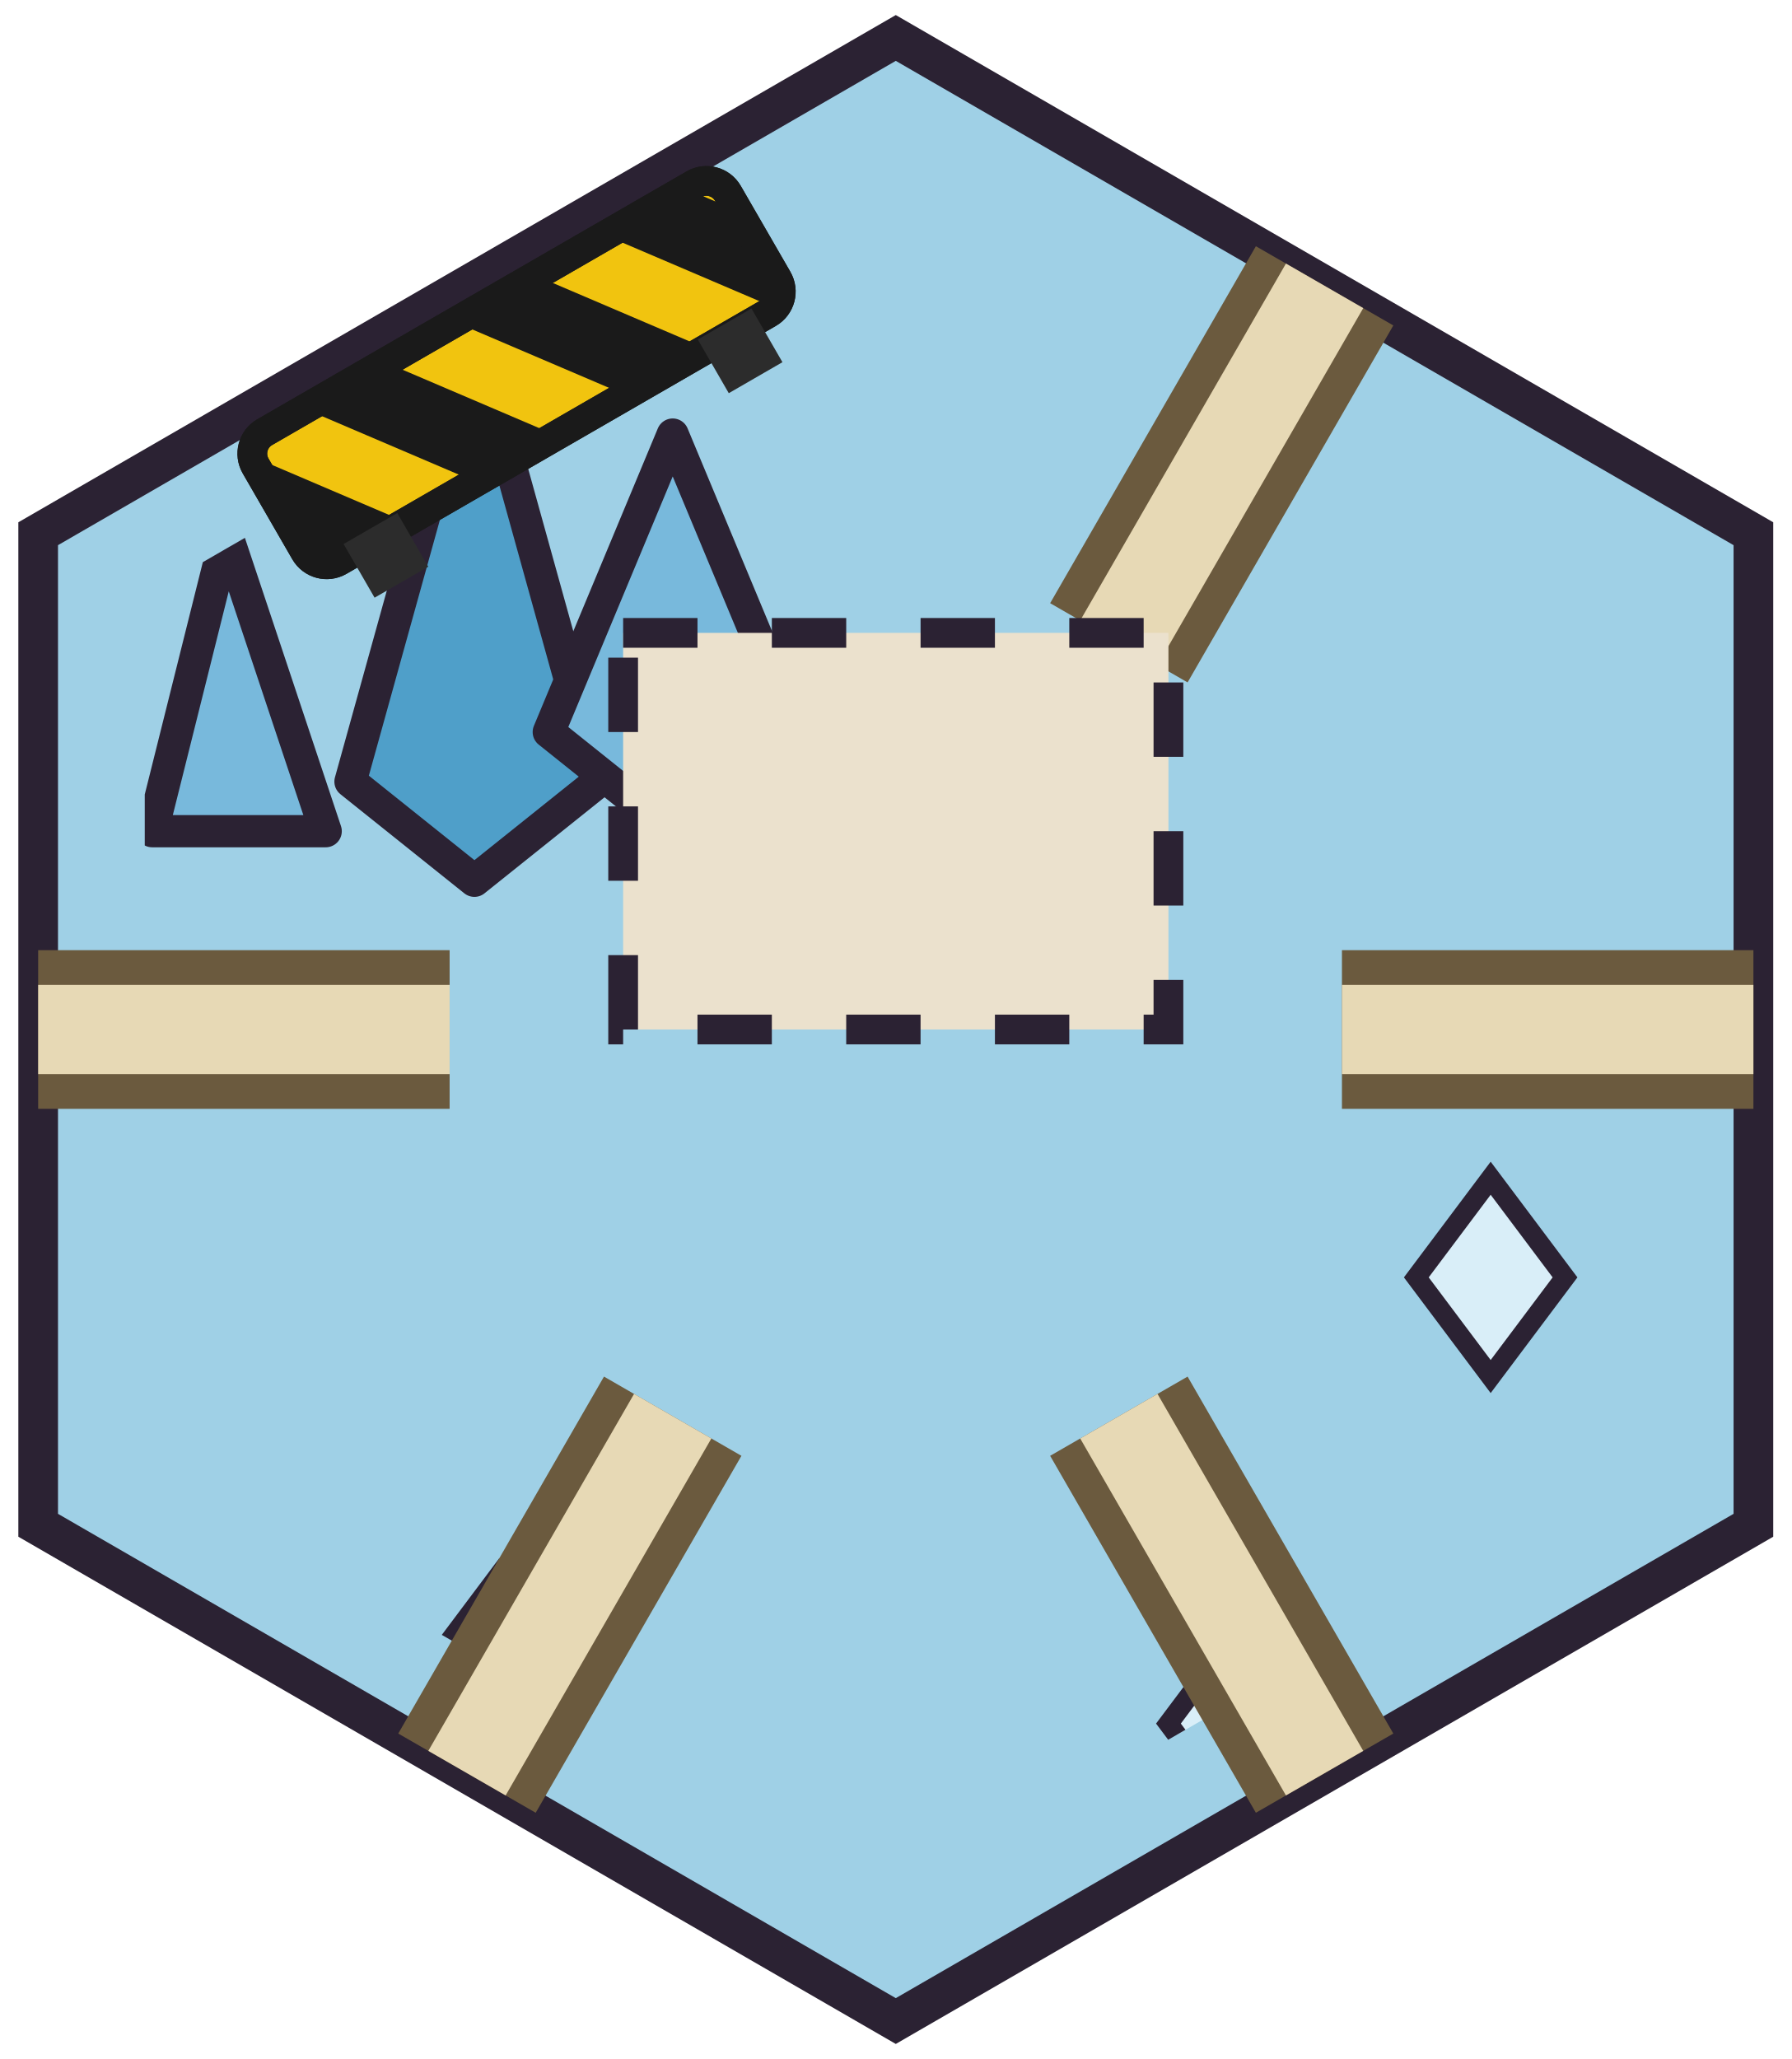
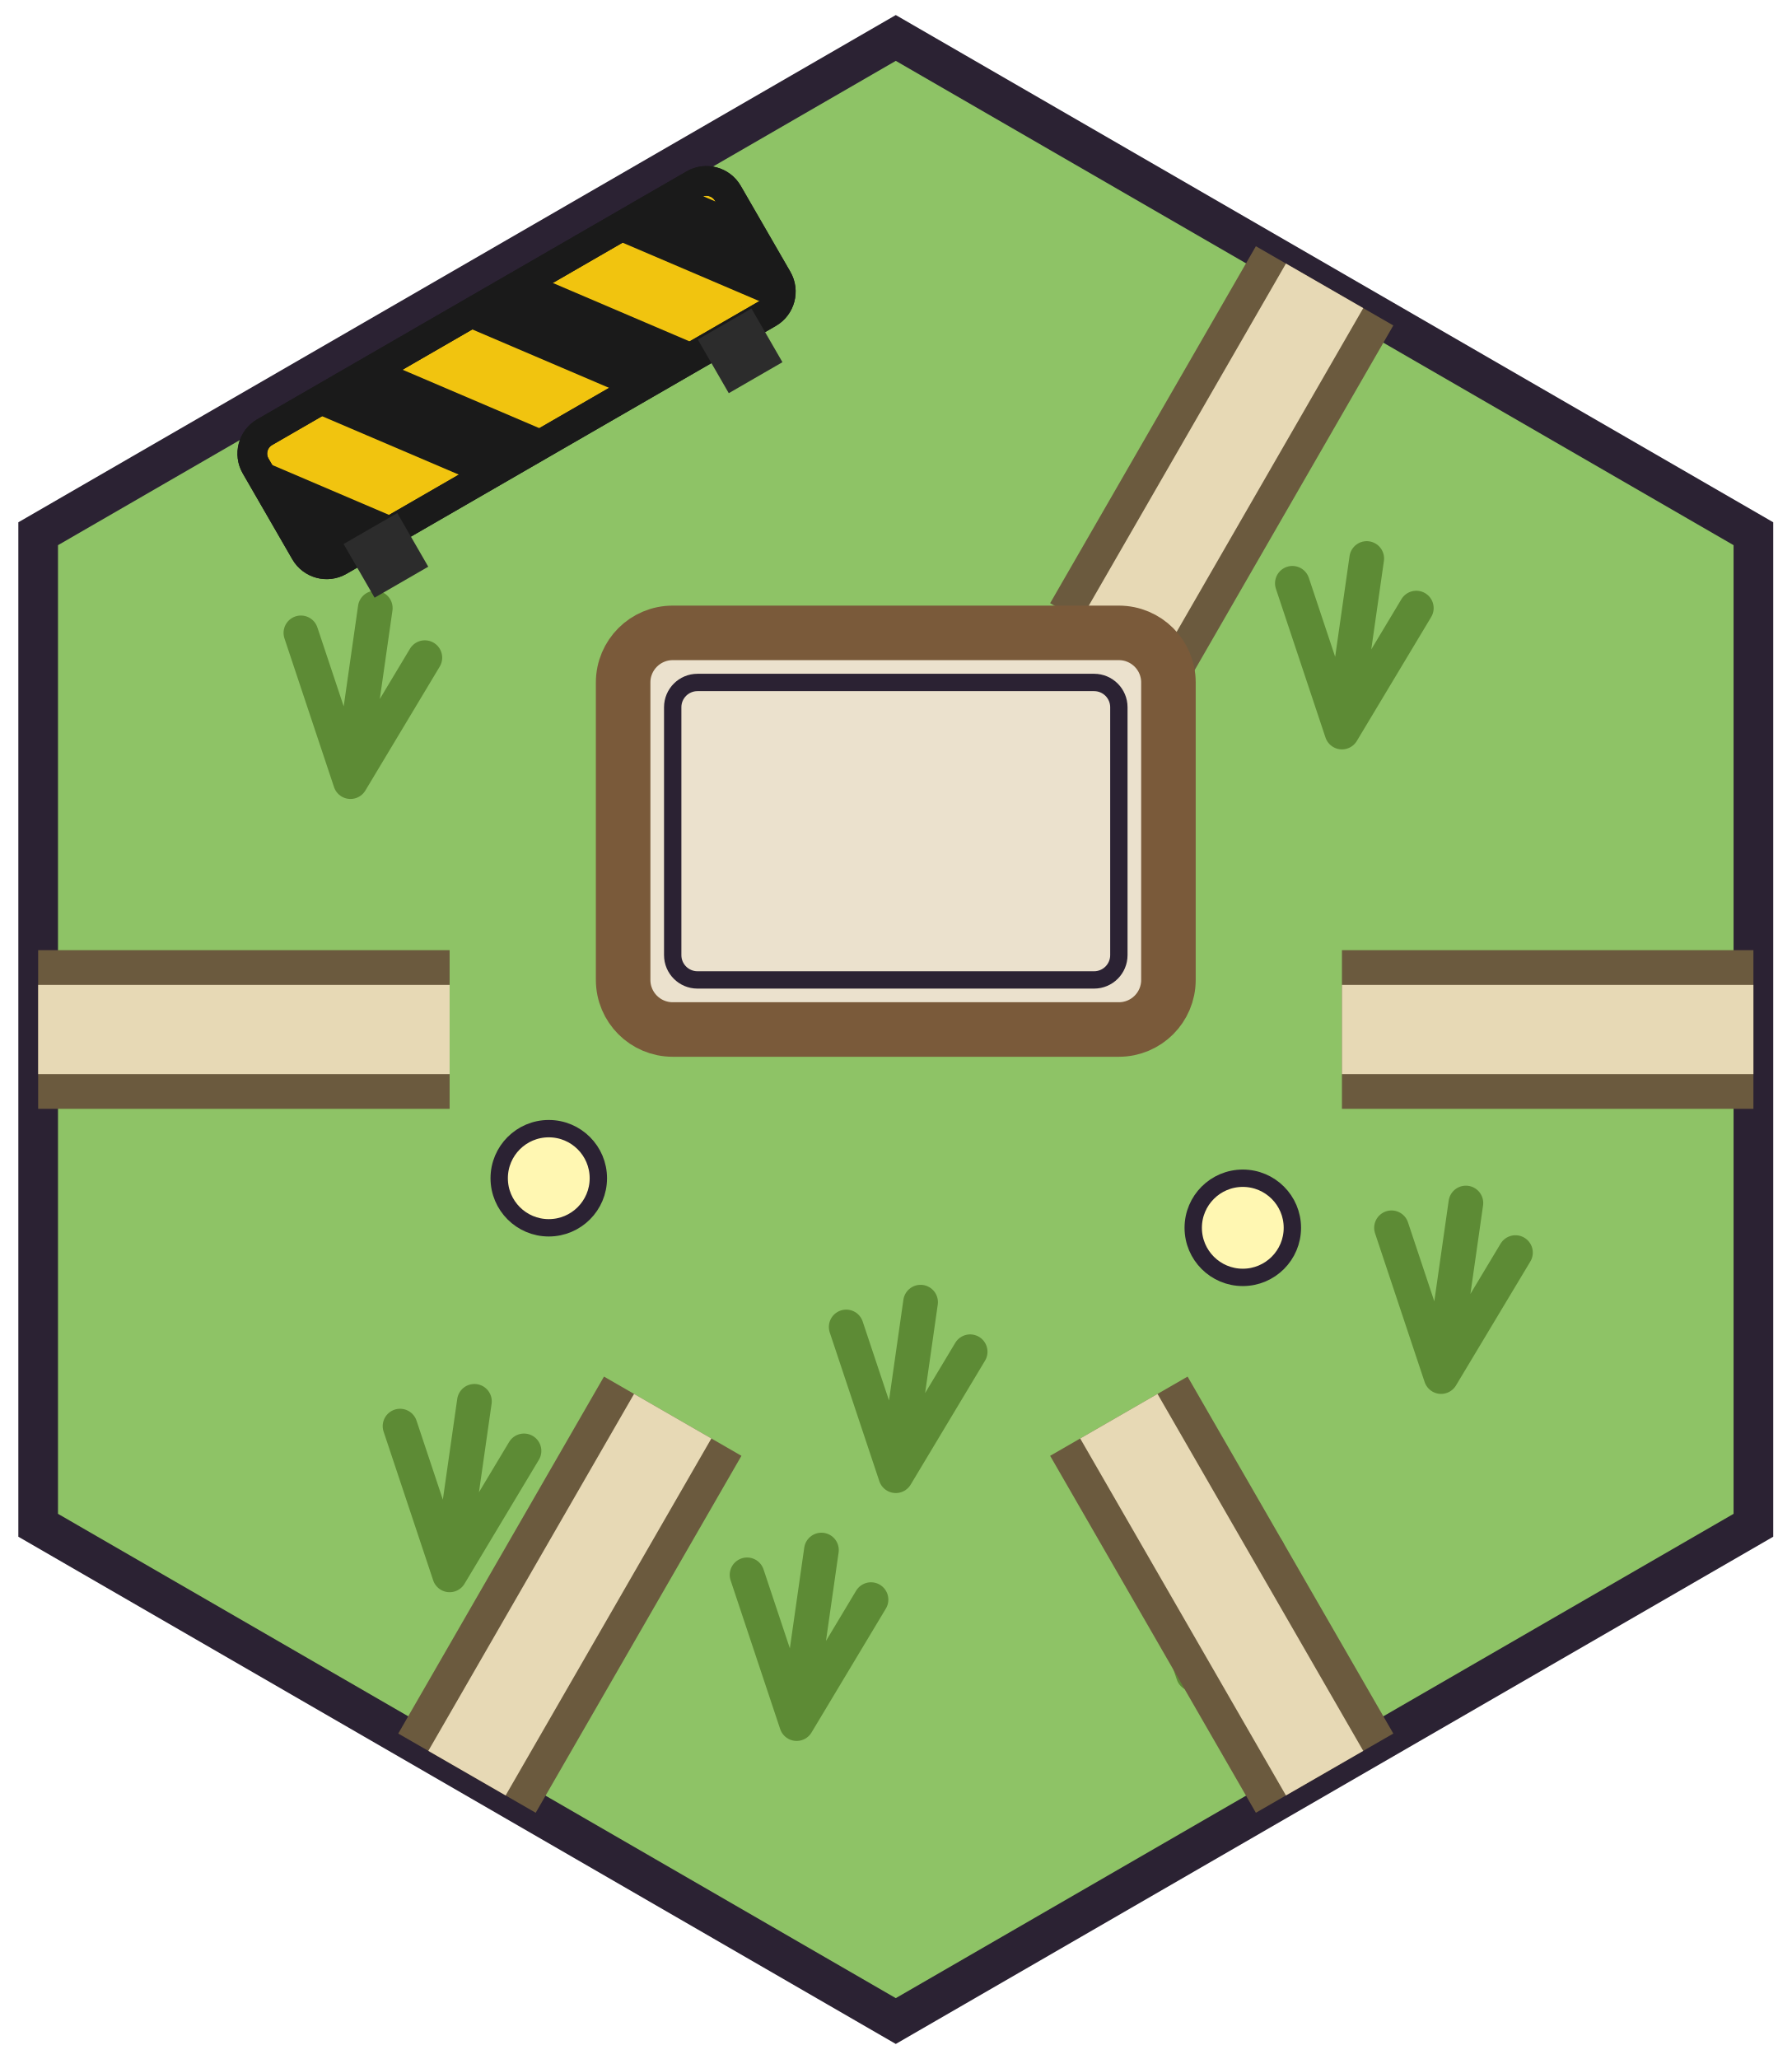
<svg xmlns="http://www.w3.org/2000/svg" viewBox="-36.14 -41.50 72.28 83.00" width="181" height="208" font-family="DejaVu Sans, Arial, sans-serif">
-   <polygon points="34.6,20.0 0.0,40.0 -34.6,20.0 -34.6,-20.0 -0.0,-40.0 34.6,-20.0" fill="#9fd0e6" stroke="#2b2233" stroke-width="1.6" />
-   <clipPath id="c_crystal">
+   <polygon points="34.6,20.0 0.0,40.0 -34.6,20.0 -34.6,-20.0 -0.0,-40.0 34.6,-20.0" fill="#8ec366" stroke="#2b2233" stroke-width="1.6" />
+   <clipPath id="c_empty">
    <polygon points="30.3,17.5 0.0,35.0 -30.3,17.5 -30.3,-17.5 -0.0,-35.0 30.3,-17.5" />
  </clipPath>
-   <g clip-path="url(#c_crystal)">
-     <path d="M-16 22 l3 4 l-3 4 l-3 -4 z" fill="#d9eef8" stroke="#2b2233" stroke-width="0.8" />
-     <path d="M14 24 l3 4 l-3 4 l-3 -4 z" fill="#d9eef8" stroke="#2b2233" stroke-width="0.8" />
-     <path d="M24 6 l3 4 l-3 4 l-3 -4 z" fill="#d9eef8" stroke="#2b2233" stroke-width="0.8" />
-     <g stroke="#2b2233" stroke-width="1.3" stroke-linejoin="round">
-       <polygon points="-22,-10 -17,-28 -12,-10 -17,-6" fill="#4f9fc9" />
-       <polygon points="-14,-12 -9,-24 -4,-12 -9,-8" fill="#78b9dc" />
-       <polygon points="-30,-8 -27,-20 -23,-8" fill="#78b9dc" />
-     </g>
+   <g clip-path="url(#c_empty)">
+     <path d="M-18 22 l-2 -6 M-18 22 l1 -7 M-18 22 l3 -5" stroke="#5d8b35" stroke-width="1.4" fill="none" stroke-linecap="round" />
+     <path d="M-4 28 l-2 -6 M-4 28 l1 -7 M-4 28 l3 -5" stroke="#5d8b35" stroke-width="1.4" fill="none" stroke-linecap="round" />
+     <path d="M12 26 l-2 -6 M12 26 l1 -7 M12 26 l3 -5" stroke="#5d8b35" stroke-width="1.4" fill="none" stroke-linecap="round" />
+     <path d="M22 14 l-2 -6 M22 14 l1 -7 M22 14 l3 -5" stroke="#5d8b35" stroke-width="1.4" fill="none" stroke-linecap="round" />
+     <path d="M-22 -10 l-2 -6 M-22 -10 l1 -7 M-22 -10 l3 -5" stroke="#5d8b35" stroke-width="1.4" fill="none" stroke-linecap="round" />
+     <path d="M18 -12 l-2 -6 M18 -12 l1 -7 M18 -12 l3 -5" stroke="#5d8b35" stroke-width="1.4" fill="none" stroke-linecap="round" />
+     <path d="M0 18 l-2 -6 M0 18 l1 -7 M0 18 l3 -5" stroke="#5d8b35" stroke-width="1.4" fill="none" stroke-linecap="round" />
+     <circle cx="-14" cy="6" r="2" fill="#fff7b2" stroke="#2b2233" stroke-width="0.7" />
+     <circle cx="14" cy="8" r="2" fill="#fff7b2" stroke="#2b2233" stroke-width="0.7" />
+     <circle cx="4" cy="-14" r="2" fill="#fff7b2" stroke="#2b2233" stroke-width="0.7" />
  </g>
  <line x1="34.6" y1="0.0" x2="18.0" y2="0.0" stroke="#6b5a3e" stroke-width="6.4" />
  <line x1="34.6" y1="0.0" x2="18.0" y2="0.0" stroke="#e7d9b5" stroke-width="3.6" />
  <line x1="17.3" y1="-30.0" x2="9.0" y2="-15.6" stroke="#6b5a3e" stroke-width="6.4" />
  <line x1="17.3" y1="-30.0" x2="9.0" y2="-15.6" stroke="#e7d9b5" stroke-width="3.6" />
  <g transform="translate(-15.3,-26.5) rotate(-30.0)">
    <defs>
      <clipPath id="blk_2">
        <rect x="-11" y="-3" width="22" height="6" rx="1" />
      </clipPath>
    </defs>
    <rect x="-11" y="-3" width="22" height="6" rx="1" fill="#f1c40f" stroke="#1a1a1a" stroke-width="1.2" />
    <g clip-path="url(#blk_2)">
      <line x1="-14" y1="-4" x2="-8" y2="4" stroke="#1a1a1a" stroke-width="3" />
      <line x1="-7" y1="-4" x2="-1" y2="4" stroke="#1a1a1a" stroke-width="3" />
      <line x1="0" y1="-4" x2="6" y2="4" stroke="#1a1a1a" stroke-width="3" />
      <line x1="7" y1="-4" x2="13" y2="4" stroke="#1a1a1a" stroke-width="3" />
    </g>
    <rect x="-11" y="-3" width="22" height="6" rx="1" fill="none" stroke="#1a1a1a" stroke-width="1.2" />
    <rect x="-9.5" y="2.5" width="2.5" height="2.5" fill="#2c2c2c" />
    <rect x="7" y="2.5" width="2.5" height="2.5" fill="#2c2c2c" />
  </g>
  <line x1="-34.6" y1="0.0" x2="-18.0" y2="0.0" stroke="#6b5a3e" stroke-width="6.4" />
  <line x1="-34.6" y1="0.0" x2="-18.0" y2="0.0" stroke="#e7d9b5" stroke-width="3.6" />
  <line x1="-17.3" y1="30.0" x2="-9.0" y2="15.6" stroke="#6b5a3e" stroke-width="6.4" />
  <line x1="-17.3" y1="30.0" x2="-9.0" y2="15.6" stroke="#e7d9b5" stroke-width="3.6" />
  <line x1="17.3" y1="30.0" x2="9.0" y2="15.6" stroke="#6b5a3e" stroke-width="6.4" />
  <line x1="17.3" y1="30.0" x2="9.0" y2="15.6" stroke="#e7d9b5" stroke-width="3.6" />
-   <rect x="-11" y="-16" width="22" height="16" fill="#ebe1cd" stroke="#2b2233" stroke-width="1.2" stroke-dasharray="3" />
+   <rect x="-11" y="-16" width="22" height="16" rx="2" fill="#ebe1cd" stroke="#7a5a3a" stroke-width="2.2" />
+   <rect x="-9" y="-14" width="18" height="12" rx="1" fill="none" stroke="#2b2233" stroke-width="0.7" />
</svg>
